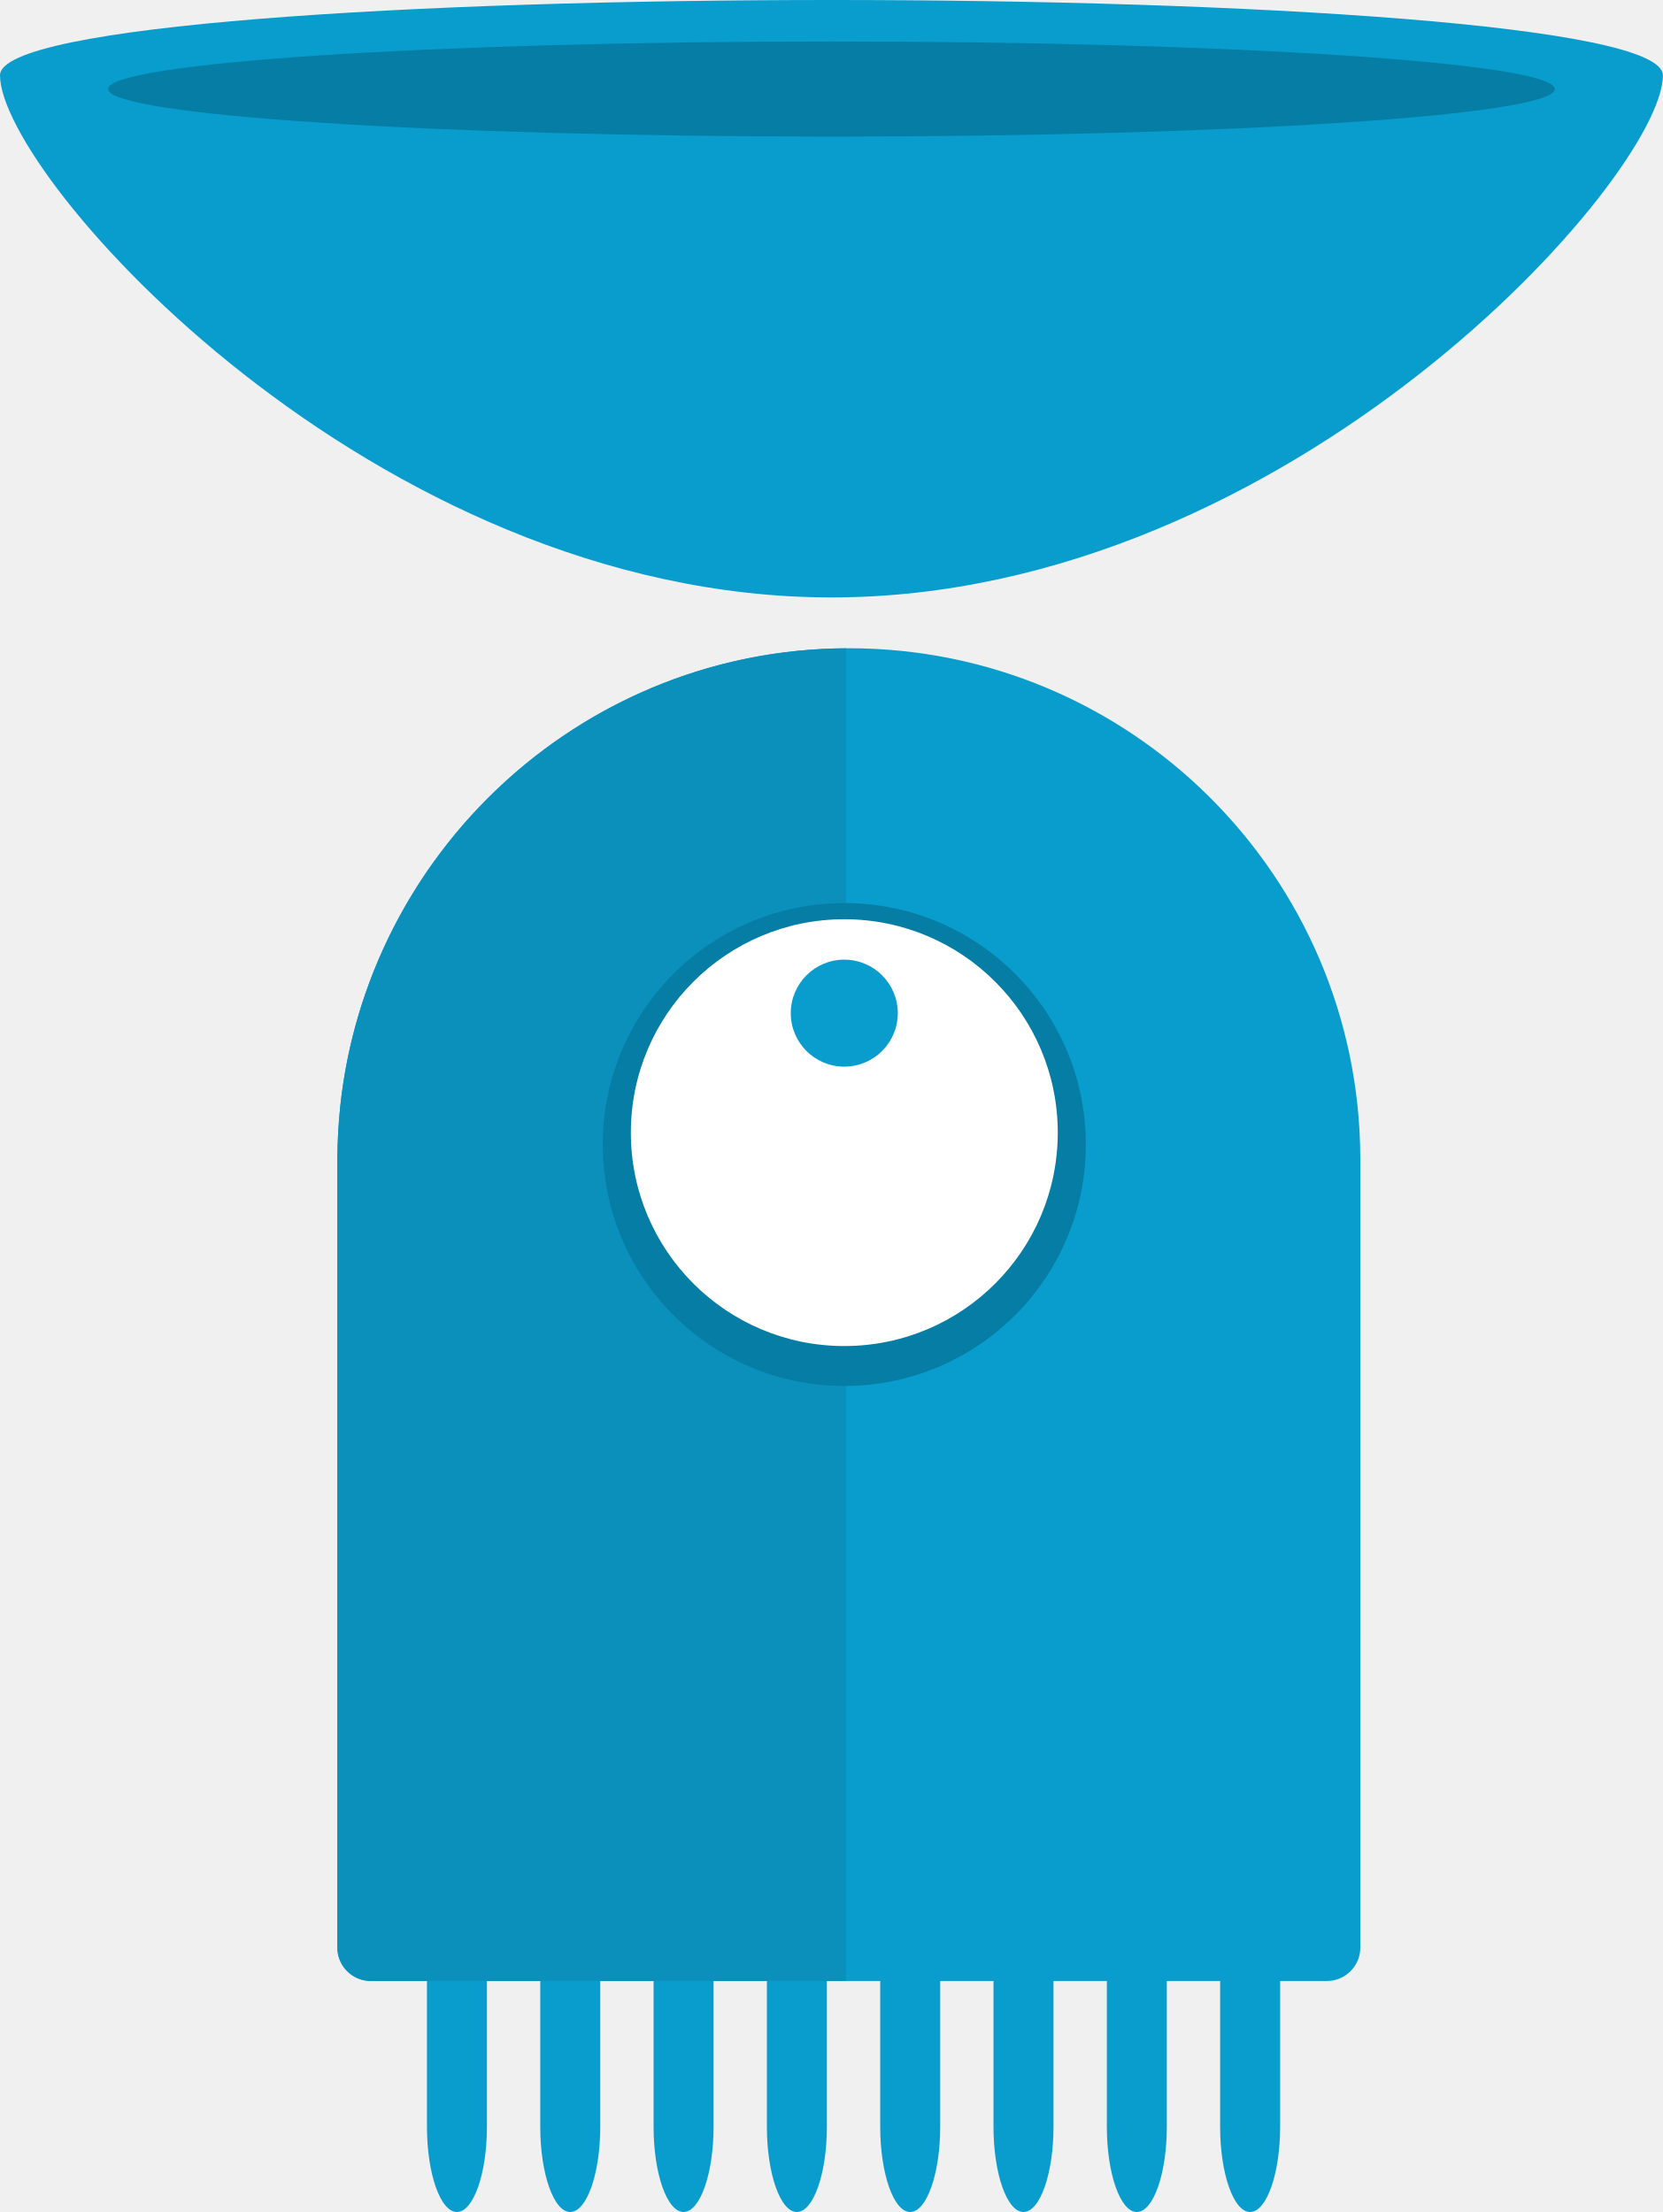
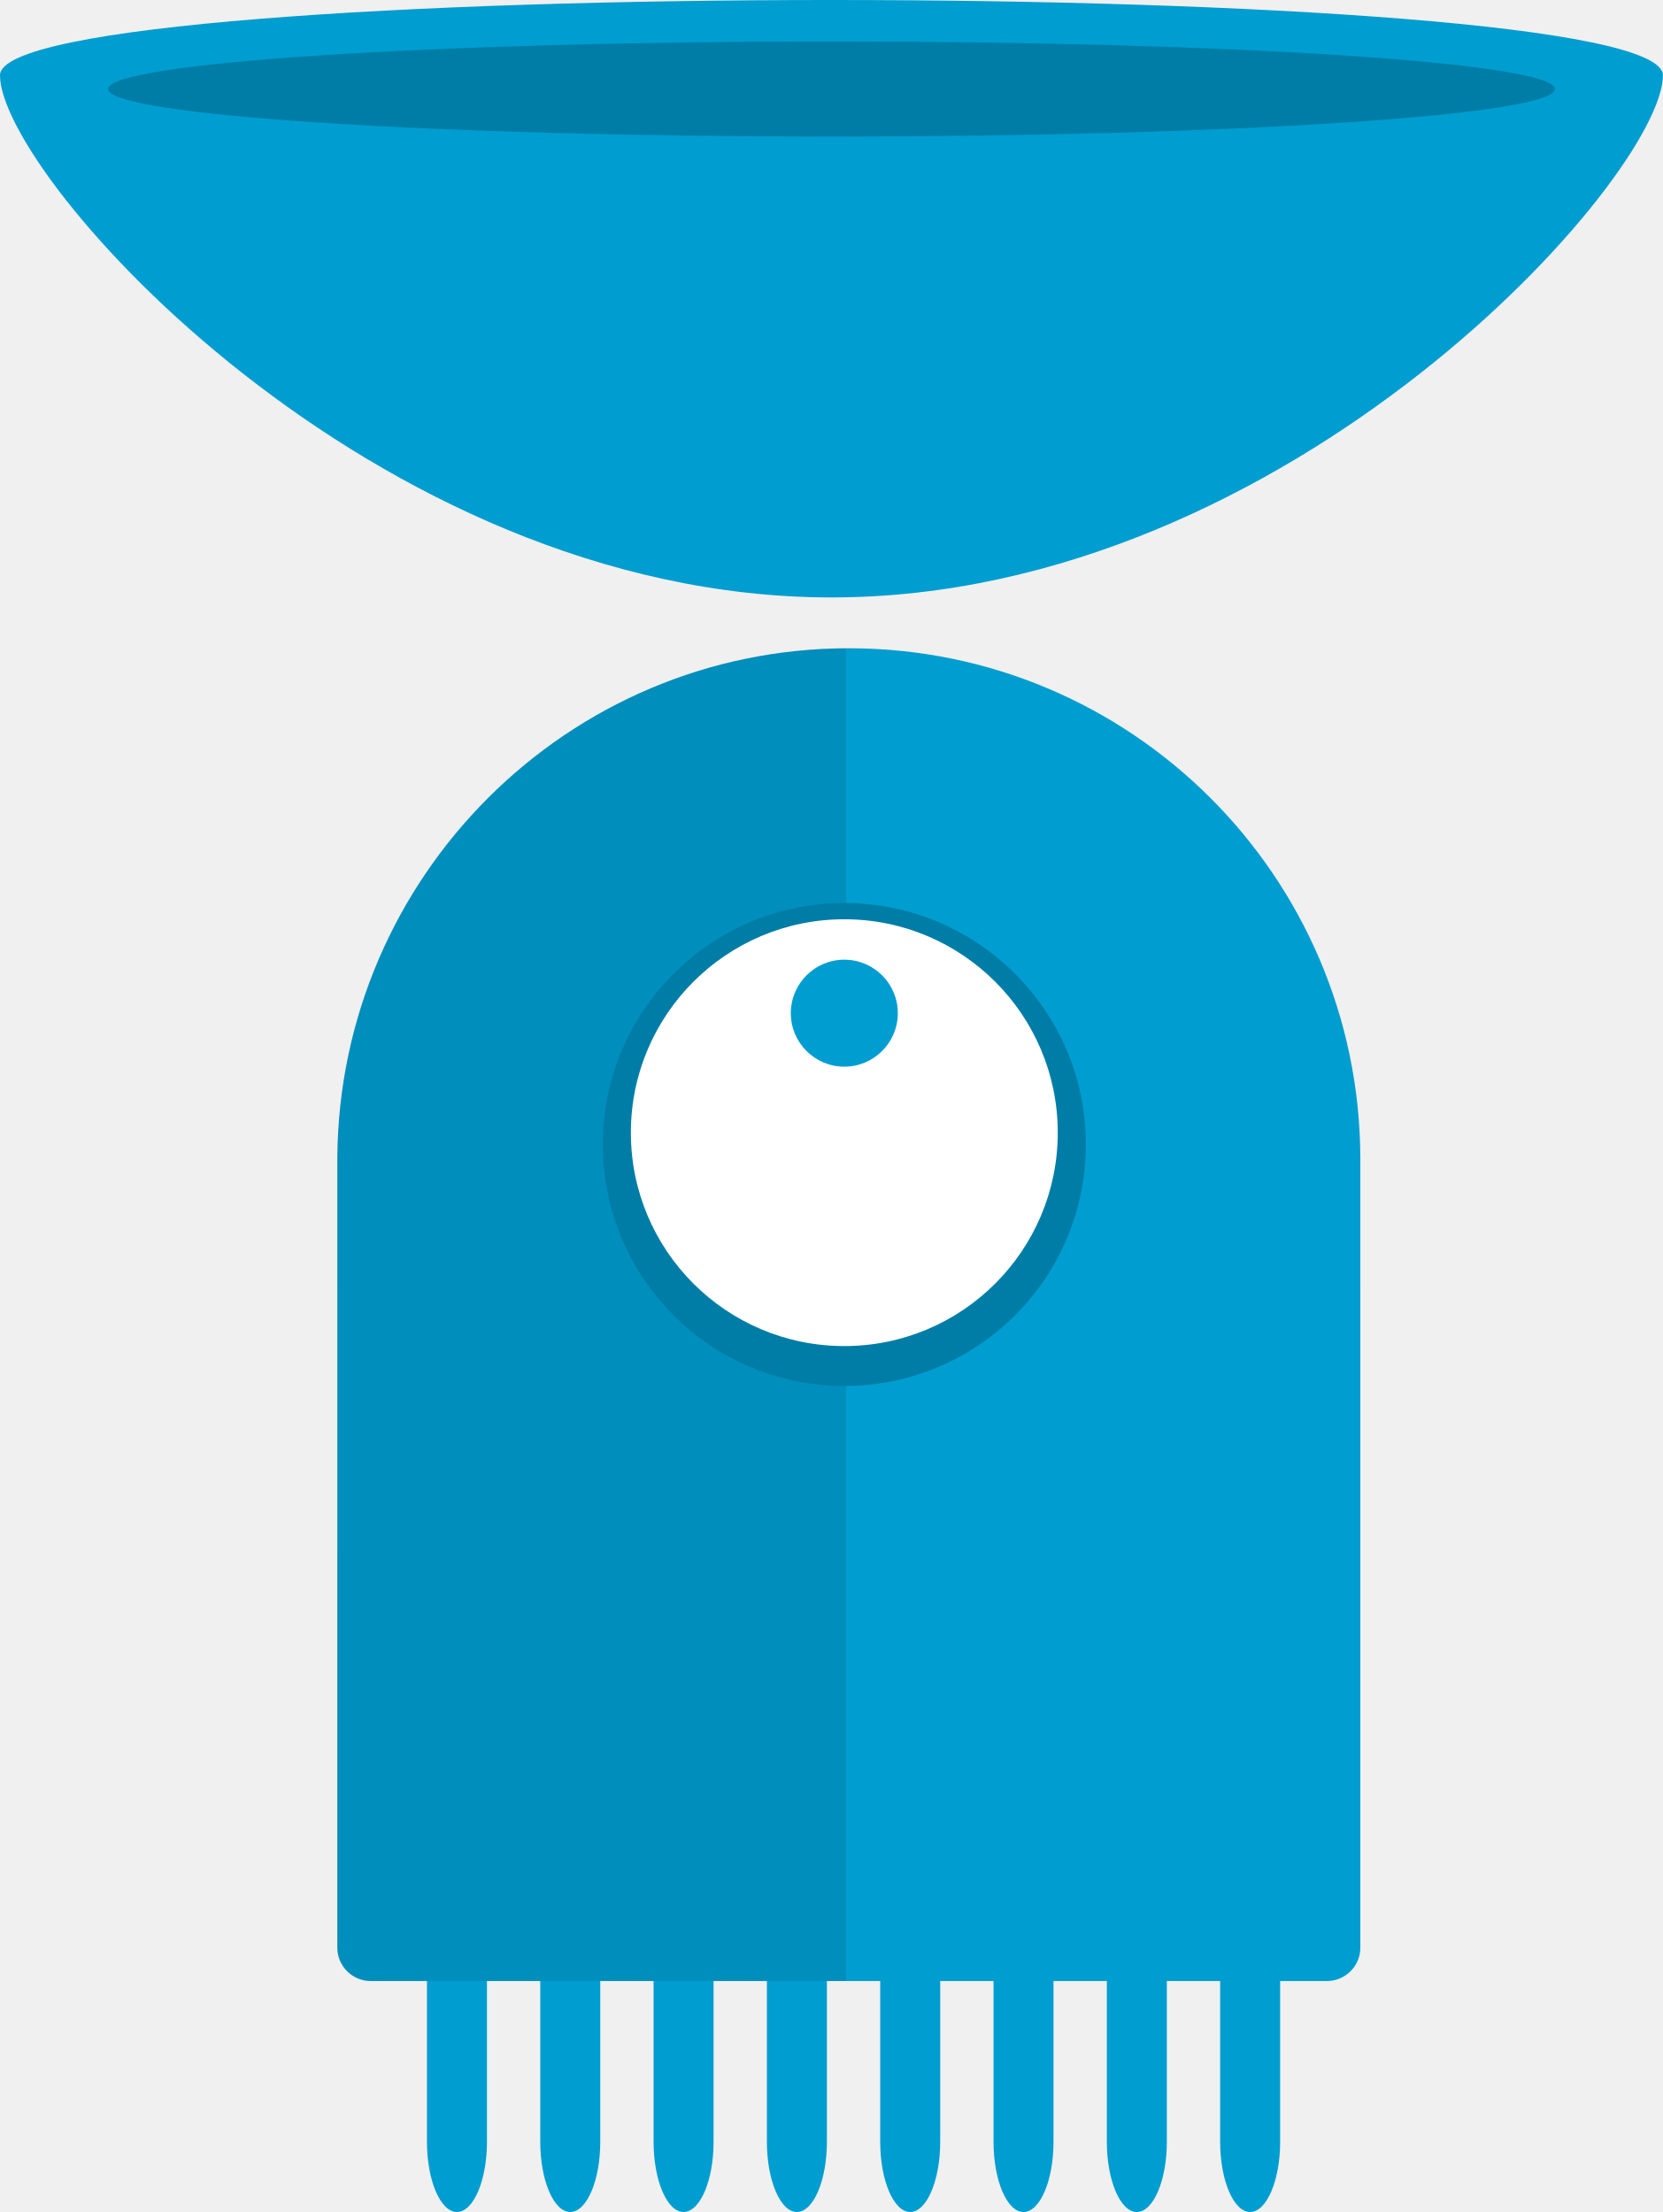
- <svg xmlns="http://www.w3.org/2000/svg" version="1.0" id="Layer_1" x="0px" y="0px" width="97.529px" height="129.771px" viewBox="0 0 97.529 129.771" enable-background="new 0 0 97.529 129.771" xml:space="preserve">
-   <g>
-     <path fill="#089DCD" d="M97.53,4.417c0,5.89-21.834,30.632-48.766,30.632S0,10.306,0,4.417S97.53-1.473,97.53,4.417" />
-     <path fill="#067DA4" d="M91.188,5.223c0,1.541-18.994,2.79-42.423,2.79c-23.43,0-42.423-1.249-42.423-2.79s18.993-2.79,42.423-2.79   C72.194,2.433,91.188,3.682,91.188,5.223" />
-     <path fill="#089DCD" d="M48.497,124.771c0,2.75-0.792,5-1.76,5s-1.759-2.25-1.759-5v-8.505c0-2.75,0.791-5,1.759-5   s1.76,2.25,1.76,5V124.771" />
-     <path fill="#089DCD" d="M55.143,124.771c0,2.75-0.792,5-1.759,5s-1.759-2.25-1.759-5v-8.505c0-2.75,0.792-5,1.759-5   s1.759,2.25,1.759,5V124.771z" />
-     <path fill="#089DCD" d="M61.788,124.771c0,2.75-0.791,5-1.759,5c-0.969,0-1.76-2.25-1.76-5v-8.505c0-2.75,0.791-5,1.76-5   c0.968,0,1.759,2.25,1.759,5V124.771z" />
-     <path fill="#089DCD" d="M68.435,124.771c0,2.75-0.792,5-1.76,5c-0.967,0-1.758-2.25-1.758-5v-8.505c0-2.75,0.791-5,1.758-5   c0.968,0,1.76,2.25,1.76,5V124.771z" />
-     <path fill="#089DCD" d="M35.205,124.771c0,2.75-0.792,5-1.76,5c-0.967,0-1.759-2.25-1.759-5v-8.505c0-2.75,0.792-5,1.759-5   c0.968,0,1.76,2.25,1.76,5V124.771" />
-     <path fill="#089DCD" d="M28.559,124.771c0,2.75-0.792,5-1.759,5c-0.968,0-1.759-2.25-1.759-5v-8.505c0-2.75,0.791-5,1.759-5   c0.967,0,1.759,2.25,1.759,5V124.771" />
-     <path fill="#089DCD" d="M75.081,124.771c0,2.75-0.793,5-1.761,5s-1.759-2.25-1.759-5v-8.505c0-2.75,0.791-5,1.759-5   s1.761,2.25,1.761,5V124.771z" />
-     <path fill="#089DCD" d="M41.851,124.771c0,2.75-0.792,5-1.759,5c-0.968,0-1.759-2.25-1.759-5v-8.505c0-2.75,0.791-5,1.759-5   c0.967,0,1.759,2.25,1.759,5V124.771" />
-     <path fill="#089DCD" d="M77.829,116.218c1.074,0,1.955-0.88,1.955-1.954l-0.001-46.38C79.704,51.383,66.304,38.03,49.784,38.03   c-16.487,0-29.868,13.396-29.999,29.854l-0.001,46.38c0,1.074,0.879,1.954,1.953,1.954H77.829" />
-     <path fill="#0B90BB" d="M49.621,38.035c-15.146,0.081-27.635,11.464-29.575,26.11v0.001c-0.002,0.016-0.004,0.029-0.006,0.045   c0,0.001,0,0.003,0,0.004c-0.002,0.013-0.004,0.028-0.006,0.042c0,0.003,0,0.004-0.001,0.007c-0.001,0.013-0.003,0.026-0.005,0.039   c0,0.003,0,0.006-0.001,0.009c-0.001,0.012-0.003,0.024-0.005,0.037c0,0.004-0.001,0.009-0.001,0.013   c-0.001,0.012-0.003,0.022-0.004,0.034c0,0.004-0.001,0.01-0.001,0.014c-0.001,0.011-0.003,0.022-0.004,0.033   c-0.001,0.006-0.001,0.01-0.002,0.016c-0.001,0.011-0.002,0.02-0.004,0.031c0,0.006-0.001,0.011-0.002,0.017   c-0.001,0.01-0.002,0.019-0.003,0.029c-0.001,0.007-0.002,0.014-0.002,0.021c-0.001,0.008-0.002,0.018-0.003,0.026   c0,0.007-0.001,0.015-0.002,0.021c-0.001,0.008-0.002,0.017-0.003,0.025s-0.002,0.016-0.003,0.024c0,0.007-0.001,0.016-0.002,0.022   c-0.001,0.008-0.002,0.018-0.003,0.025c0,0.007-0.001,0.014-0.002,0.021c-0.001,0.01-0.002,0.018-0.003,0.027   c-0.001,0.007-0.001,0.013-0.002,0.02c-0.001,0.01-0.002,0.02-0.003,0.029c0,0.006-0.001,0.011-0.002,0.017   c-0.001,0.011-0.002,0.021-0.003,0.031c0,0.005-0.001,0.01-0.002,0.015c-0.001,0.011-0.002,0.023-0.003,0.034   c0,0.005-0.001,0.008-0.001,0.013c-0.001,0.012-0.002,0.025-0.004,0.037c0,0.004,0,0.005-0.001,0.009   c-0.001,0.013-0.003,0.026-0.004,0.039c0,0.002-0.001,0.006-0.001,0.008c-0.001,0.014-0.003,0.027-0.004,0.041   c0,0.002,0,0.003,0,0.005c-0.001,0.015-0.003,0.028-0.004,0.042c0,0.001,0,0.003,0,0.004c-0.001,0.016-0.003,0.03-0.004,0.046v0   c-0.091,0.911-0.141,1.833-0.148,2.765l-0.001,46.38c0,1.074,0.879,1.954,1.954,1.954h27.883V38.035" />
-     <path fill="#067DA4" d="M63.685,67.145c0,7.822-6.343,14.165-14.166,14.165s-14.165-6.343-14.165-14.165   c0-7.823,6.342-14.165,14.165-14.165C57.342,52.979,63.685,59.321,63.685,67.145" />
-     <path fill="#FFFFFF" d="M62.038,66.449c0,6.914-5.605,12.519-12.521,12.519C42.605,78.968,37,73.363,37,66.449   s5.604-12.52,12.518-12.52C56.433,53.93,62.038,59.535,62.038,66.449" />
-     <path fill="#089DCD" d="M52.657,59.438c0,1.732-1.405,3.139-3.14,3.139c-1.732,0-3.138-1.405-3.138-3.139   c0-1.732,1.405-3.139,3.138-3.139C51.252,56.301,52.657,57.706,52.657,59.438" />
-   </g>
+ <svg xmlns="http://www.w3.org/2000/svg" version="1.1" id="Layer_1" x="0px" y="0px" width="161.454px" height="214.824px" viewBox="0 0 161.454 214.824" enable-background="new 0 0 161.454 214.824" xml:space="preserve">
+   <path fill="#009DD0" d="M161.454,7.312c0,9.749-36.143,50.709-80.728,50.709C36.143,58.021,0,17.061,0,7.312  S161.454-2.438,161.454,7.312" />
+   <path fill="#007DA6" d="M150.956,8.646c0,2.55-31.442,4.618-70.229,4.618c-38.786,0-70.228-2.068-70.228-4.618  c0-2.551,31.442-4.618,70.228-4.618C119.514,4.028,150.956,6.095,150.956,8.646" />
+   <path fill="#009DD0" d="M80.283,208.011c0,3.748-1.31,6.813-2.912,6.813s-2.912-3.065-2.912-6.813v-17.004  c0-3.748,1.31-6.813,2.912-6.813s2.912,3.065,2.912,6.813V208.011z" />
+   <path fill="#009DD0" d="M91.285,208.011c0,3.748-1.31,6.813-2.912,6.813c-1.601,0-2.912-3.065-2.912-6.813v-17.004  c0-3.748,1.312-6.813,2.912-6.813c1.603,0,2.912,3.065,2.912,6.813V208.011z" />
+   <path fill="#009DD0" d="M102.286,208.011c0,3.748-1.31,6.813-2.912,6.813c-1.602,0-2.911-3.065-2.911-6.813v-17.004  c0-3.748,1.31-6.813,2.911-6.813c1.603,0,2.912,3.065,2.912,6.813V208.011z" />
+   <path fill="#009DD0" d="M113.288,208.011c0,3.748-1.31,6.813-2.912,6.813c-1.602,0-2.912-3.065-2.912-6.813v-17.004  c0-3.748,1.311-6.813,2.912-6.813c1.603,0,2.912,3.065,2.912,6.813V208.011z" />
+   <path fill="#009DD0" d="M58.279,208.011c0,3.748-1.31,6.813-2.912,6.813s-2.912-3.065-2.912-6.813v-17.004  c0-3.748,1.31-6.813,2.912-6.813s2.912,3.065,2.912,6.813V208.011z" />
+   <path fill="#009DD0" d="M47.278,208.011c0,3.748-1.31,6.813-2.912,6.813s-2.912-3.065-2.912-6.813v-17.004  c0-3.748,1.31-6.813,2.912-6.813s2.912,3.065,2.912,6.813V208.011z" />
+   <path fill="#009DD0" d="M124.29,208.011c0,3.748-1.31,6.813-2.912,6.813c-1.601,0-2.912-3.065-2.912-6.813v-17.004  c0-3.748,1.312-6.813,2.912-6.813c1.603,0,2.912,3.065,2.912,6.813V208.011z" />
+   <path fill="#009DD0" d="M69.281,208.011c0,3.748-1.31,6.813-2.912,6.813c-1.601,0-2.912-3.065-2.912-6.813v-17.004  c0-3.748,1.311-6.813,2.912-6.813c1.602,0,2.912,3.065,2.912,6.813V208.011z" />
+   <path fill="#009DD0" d="M128.841,192.391c1.779,0,3.236-1.457,3.236-3.236l-0.002-76.778c-0.131-27.316-22.314-49.419-49.661-49.419  c-27.293,0-49.443,22.177-49.661,49.419l-0.002,76.778c0,1.779,1.456,3.236,3.236,3.236H128.841z" />
+   <path opacity="0.1" d="M82.144,62.964c-27.169,0.146-49.174,22.26-49.392,49.412l-0.001,76.778c0,1.779,1.456,3.236,3.236,3.236  h46.157V62.964z" />
+   <path fill="#007DA6" d="M105.425,111.153c0,12.95-10.5,23.448-23.45,23.448c-12.951,0-23.449-10.498-23.449-23.448  c0-12.951,10.498-23.449,23.449-23.449C94.925,87.704,105.425,98.202,105.425,111.153" />
+   <path fill="#FFFFFF" d="M102.698,110.002c0,11.445-9.277,20.724-20.724,20.724c-11.445,0-20.723-9.278-20.723-20.724  s9.278-20.725,20.723-20.725C93.421,89.277,102.698,98.557,102.698,110.002" />
+   <path fill="#009DD0" d="M87.169,98.397c0,2.869-2.325,5.194-5.194,5.194c-2.868,0-5.194-2.325-5.194-5.194  c0-2.869,2.326-5.194,5.194-5.194C84.844,93.203,87.169,95.528,87.169,98.397" />
</svg>
